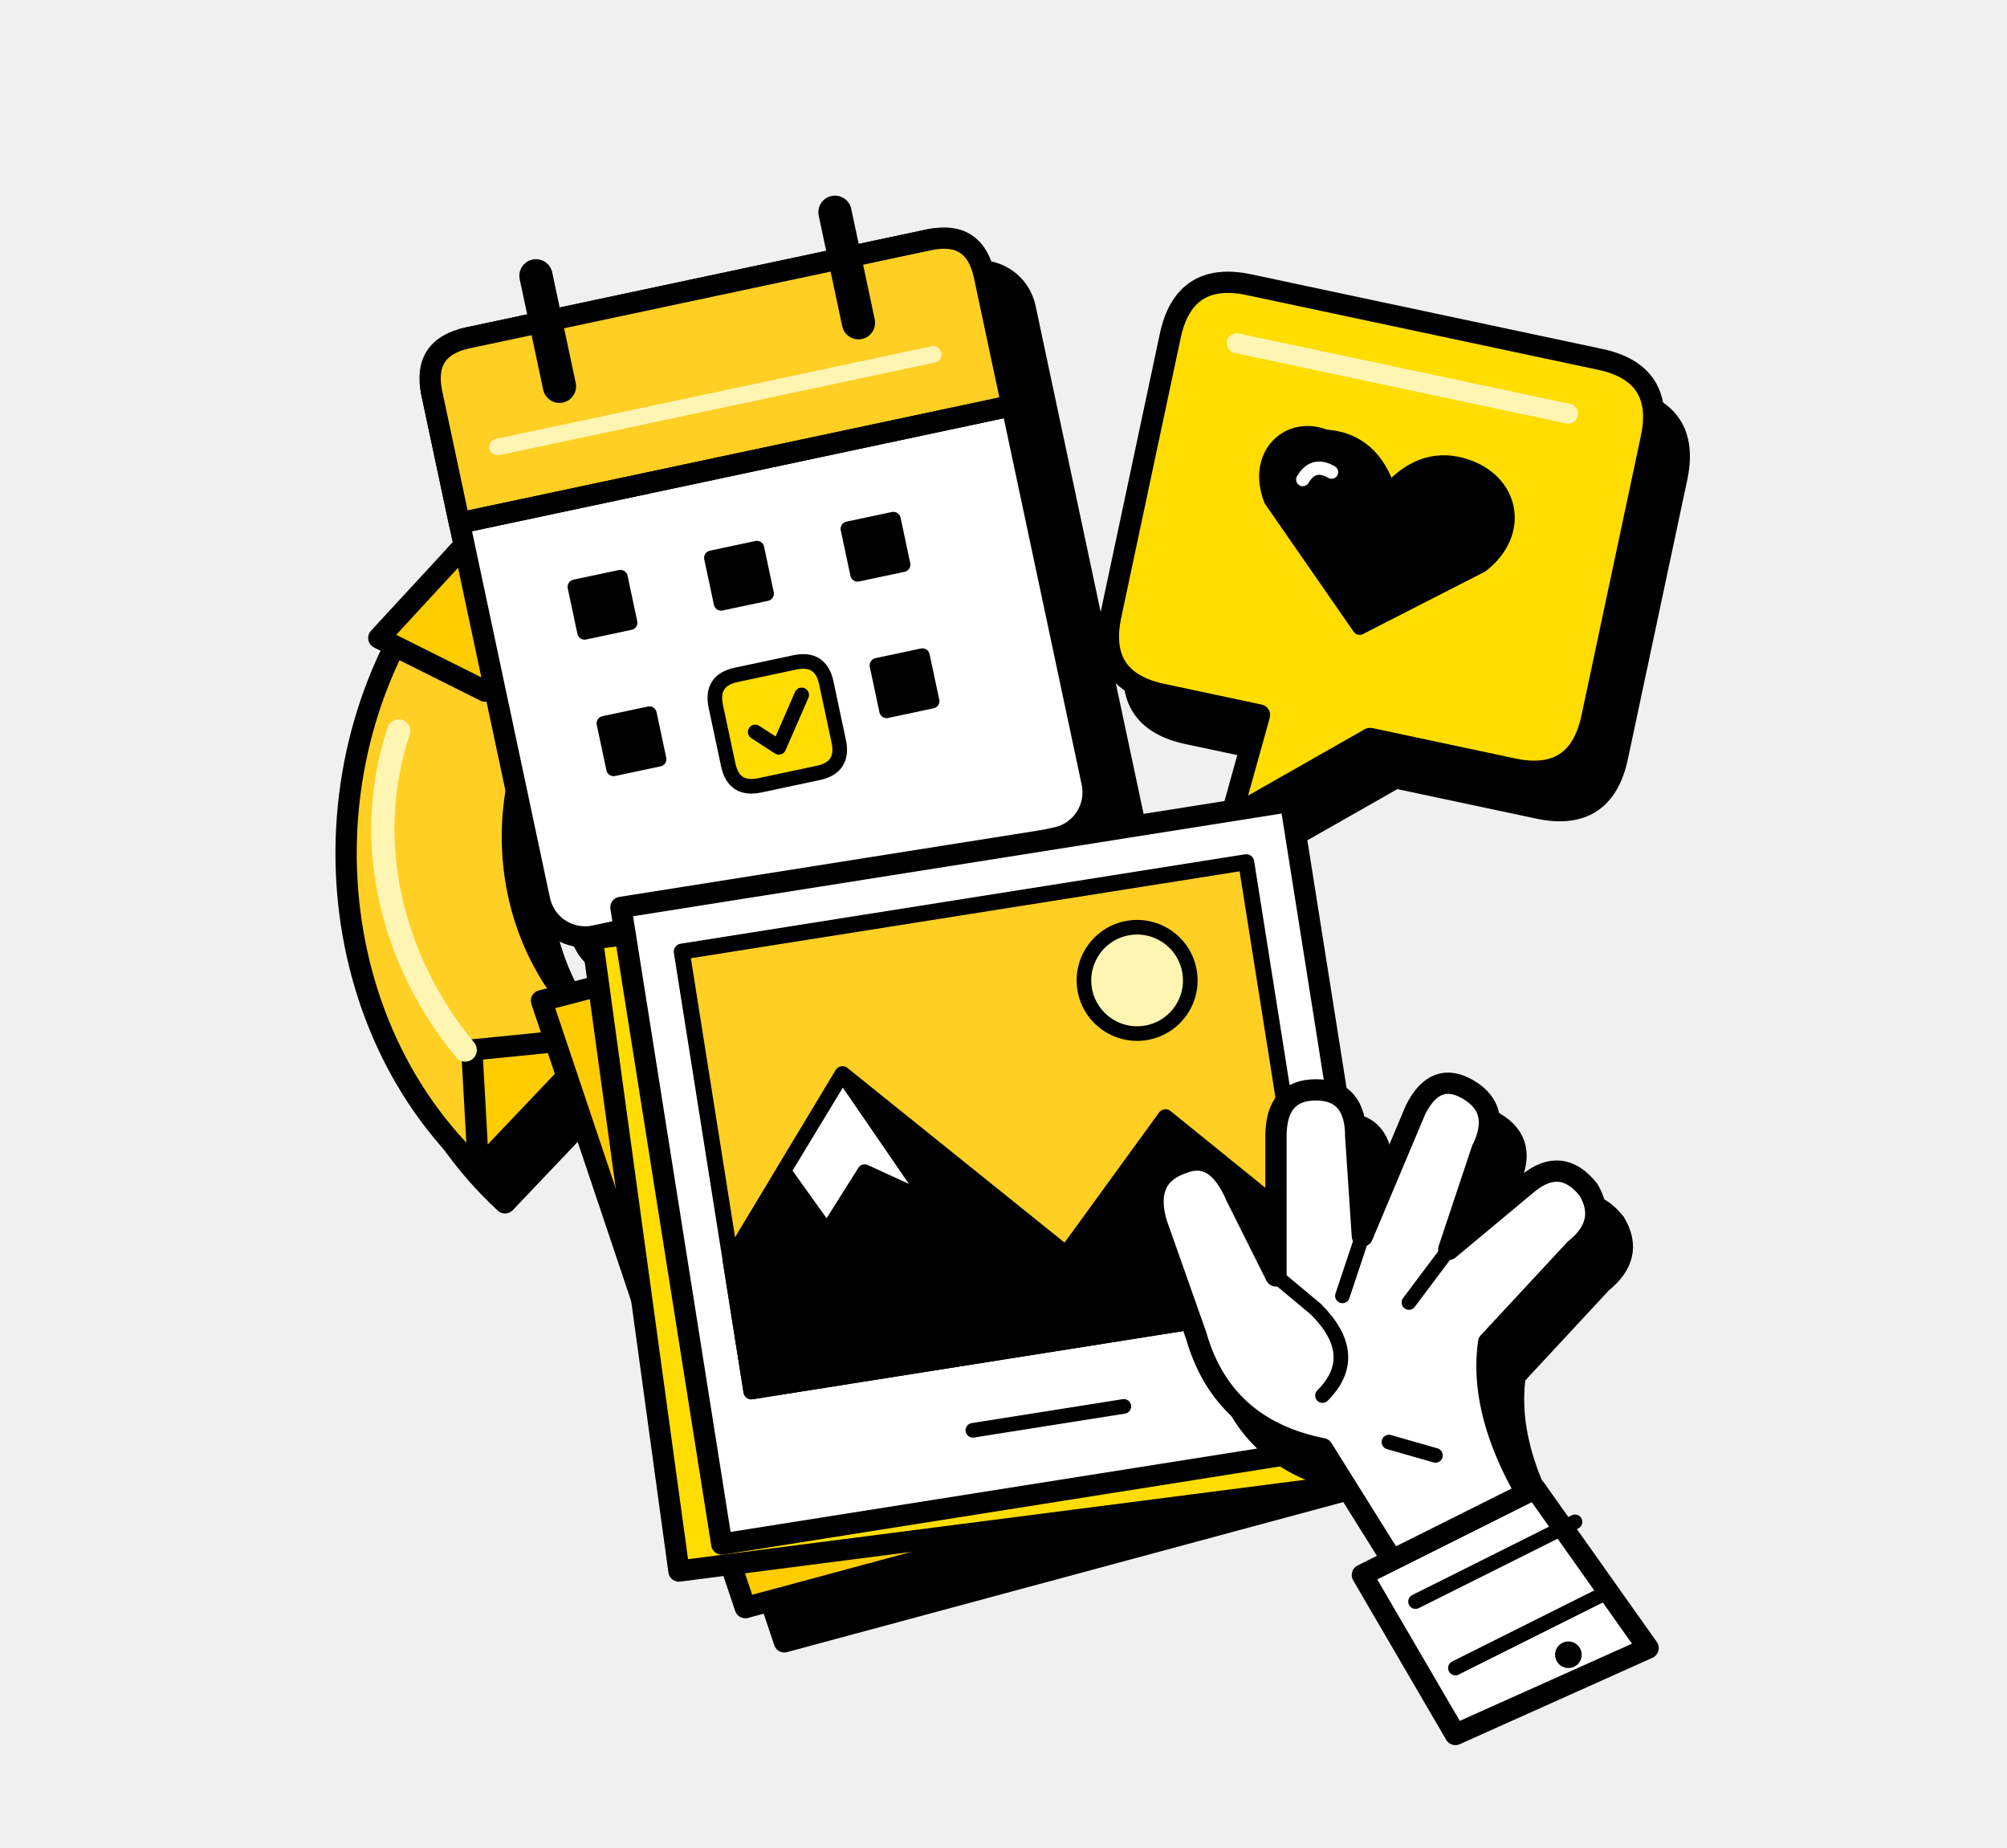
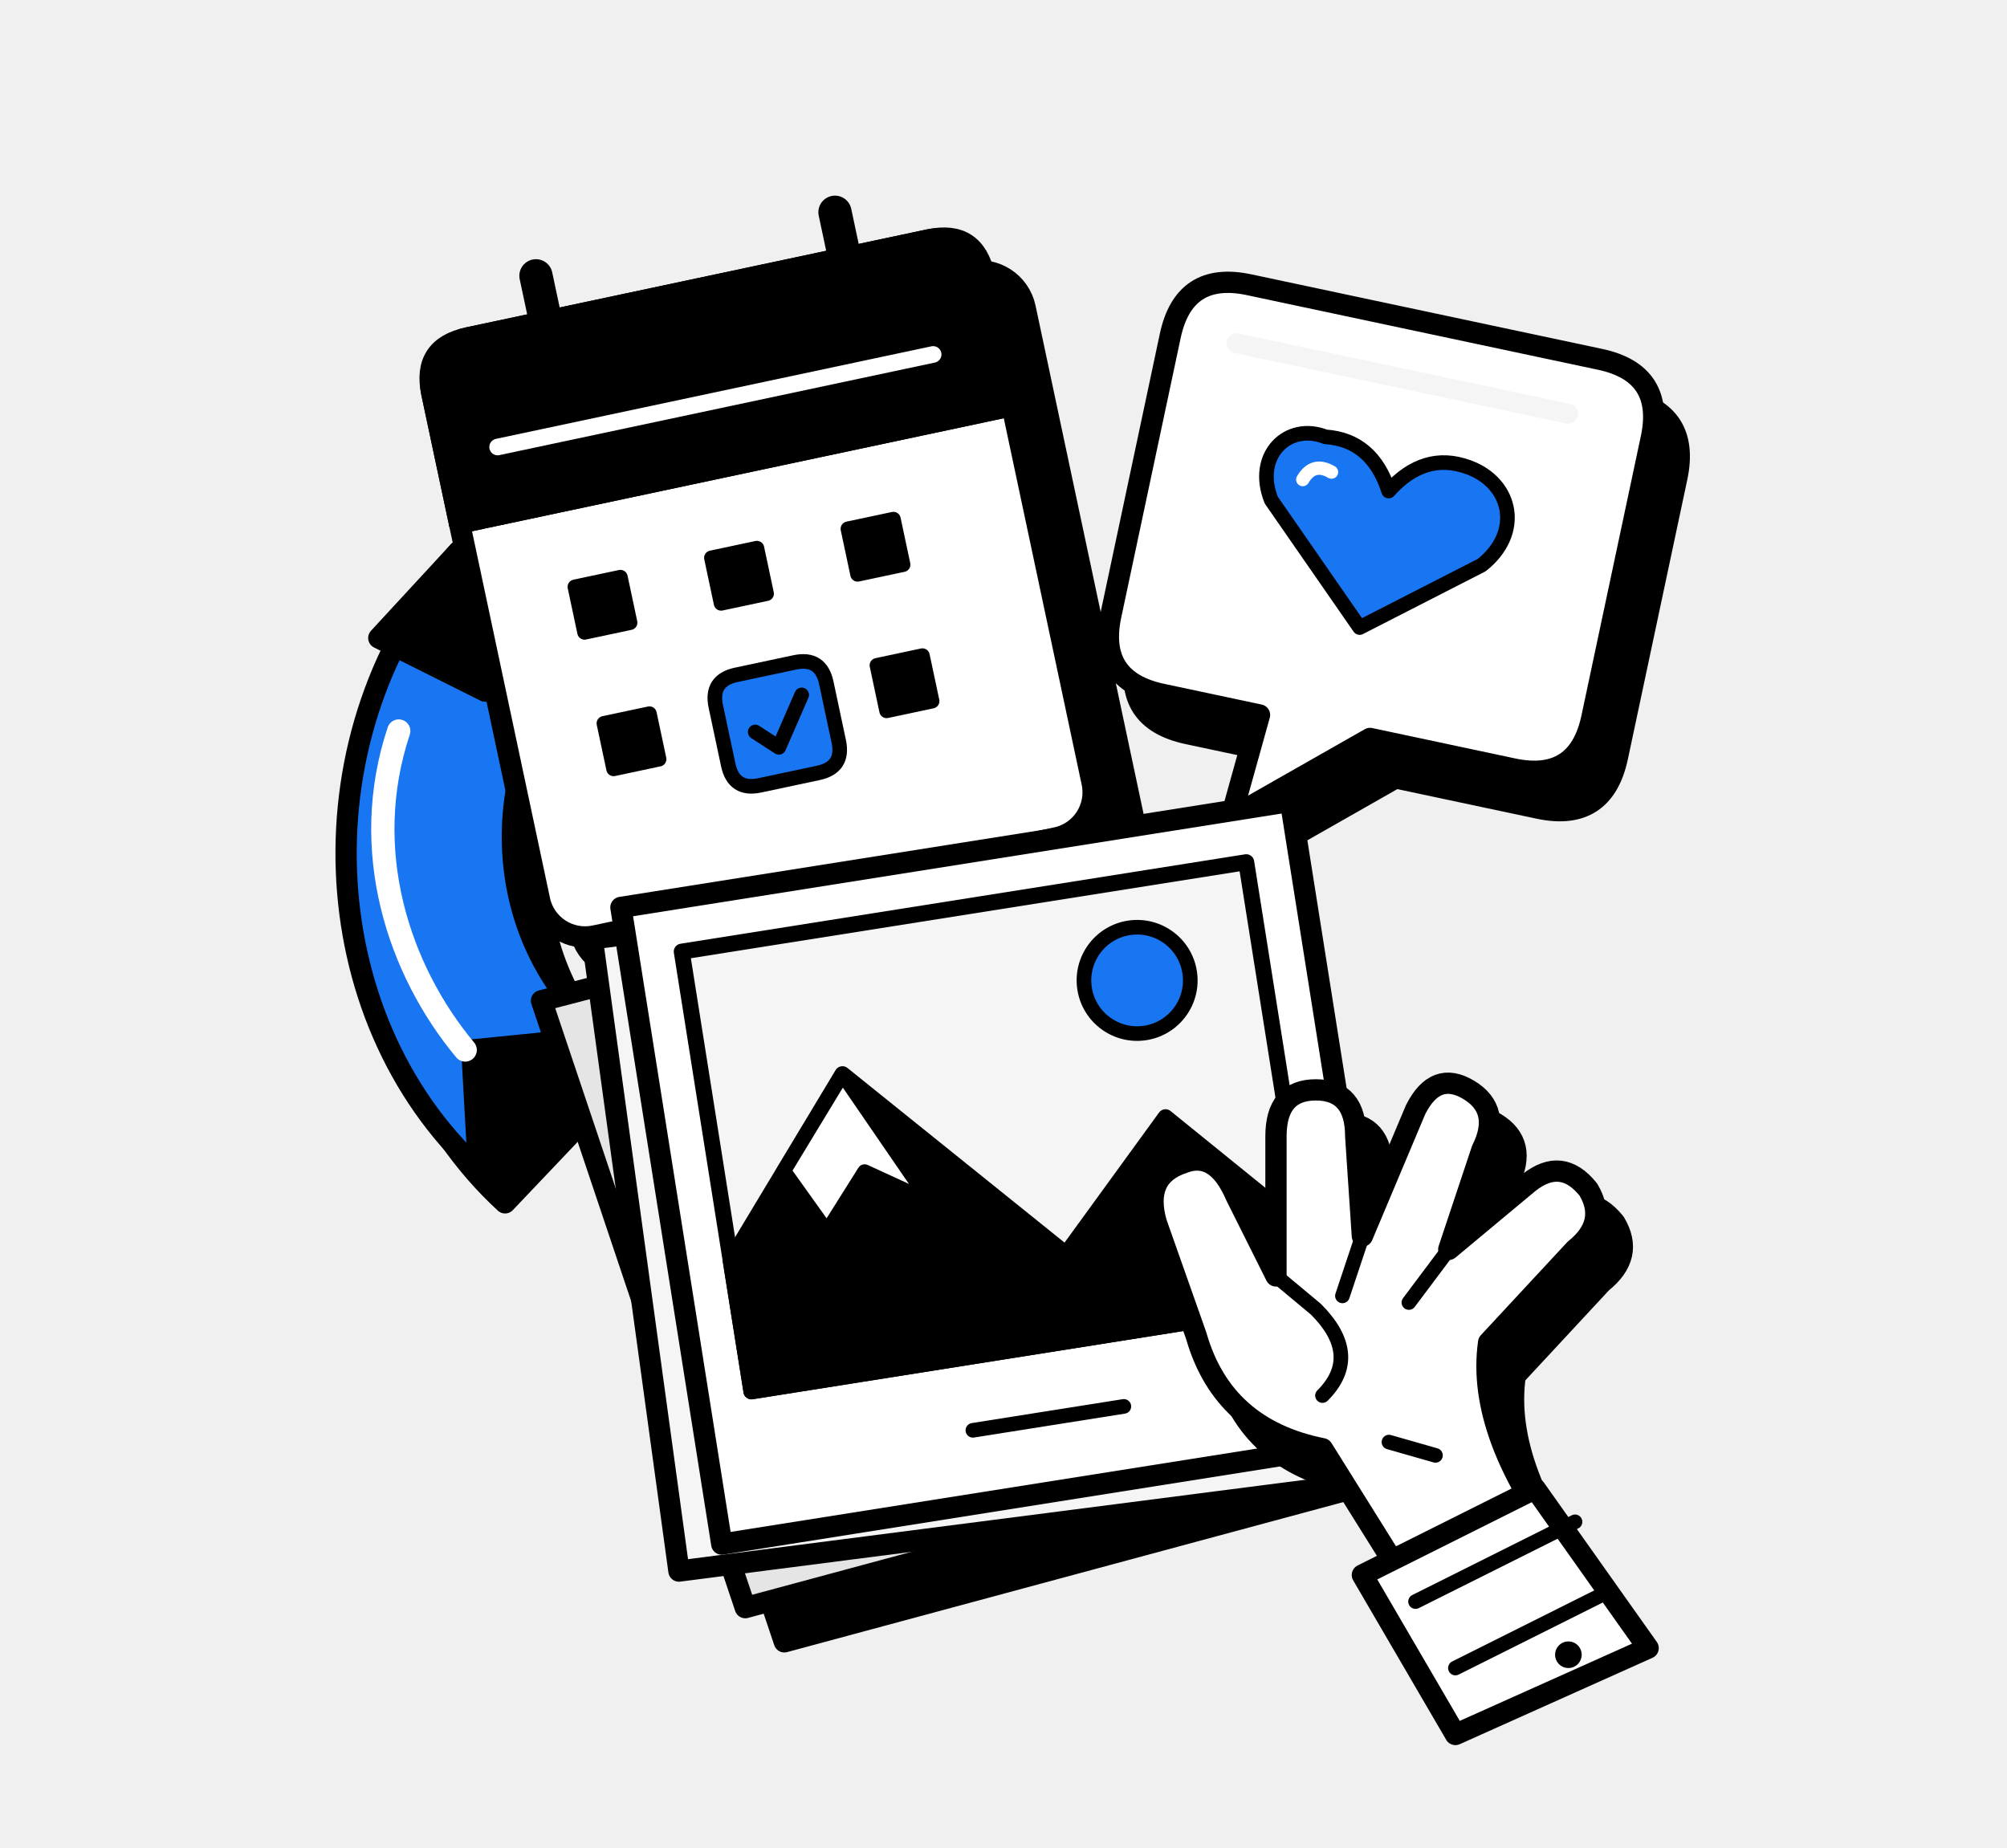
<svg xmlns="http://www.w3.org/2000/svg" width="302" height="278" viewBox="0 0 302 278" fill="none">
  <g stroke="#000000" stroke-width="3.2" stroke-linecap="round" stroke-linejoin="round">
    <path d="M69 83C45 110 47 153 72 176L91 156C73 141 73 114 88 98Z" fill="#000000" transform="translate(4 5)" />
-     <path d="M69 83C45 110 47 153 72 176L91 156C73 141 73 114 88 98Z" fill="#FFCF24" />
-     <path d="M69 83L88 98L73 104L57 96Z" fill="#FFCC00" />
-     <path d="M91 156L71 158L72 176Z" fill="#FFCC00" />
-     <path d="M60 110C54 128 60 146 70 158" stroke="#FFF5B3" stroke-width="3.5" />
+     <path d="M69 83C45 110 47 153 72 176L91 156C73 141 73 114 88 98Z" fill="#1876F2" />
+     <path d="M69 83L88 98L73 104L57 96Z" fill="#000000" />
+     <path d="M91 156L71 158L72 176Z" fill="#000000" />
+     <path d="M60 110C54 128 60 146 70 158" stroke="#FFFFFF" stroke-width="3.5" />
    <g transform="rotate(-12 112 88)">
      <rect x="72" y="43" width="85" height="92" rx="7" fill="#000000" transform="translate(5 6)" />
      <rect x="72" y="43" width="85" height="92" rx="7" fill="#FFFFFF" />
-       <path d="M79 43H150Q157 43 157 50V70H72V50Q72 43 79 43Z" fill="#FFCF24" />
+       <path d="M79 43H150Q157 43 157 50V70H72V50Q72 43 79 43Z" fill="#000000" />
      <path d="M72 70H157" />
      <path d="M91 36V53M137 36V53" stroke-width="5" />
-       <path d="M80 60H147" stroke="#FFF5B3" stroke-width="2.5" />
+       <path d="M80 60H147" stroke="#FFFFFF" stroke-width="2.5" />
      <path d="M87 83H94V90H87ZM108 83H115V90H108ZM129 83H136V90H129ZM87 104H94V111H87ZM129 104H136V111H129Z" fill="#000000" stroke-width="2.2" />
-       <path d="M108 101H117Q121 101 121 105V114Q121 118 117 118H108Q104 118 104 114V105Q104 101 108 101Z" fill="#FFDD00" stroke-width="2.2" />
+       <path d="M108 101H117Q121 101 121 105V114Q121 118 117 118H108Q104 118 104 114V105Q104 101 108 101Z" fill="#1876F2" stroke-width="2.2" />
      <path d="M109 110L112 113L117 106" stroke-width="2.2" />
    </g>
    <g transform="rotate(12 208 88)">
      <path d="M179 48H233Q243 48 243 58V101Q243 111 233 111H211L193 127L194 111H179Q169 111 169 101V58Q169 48 179 48Z" fill="#000000" transform="translate(5 5)" />
-       <path d="M179 48H233Q243 48 243 58V101Q243 111 233 111H211L193 127L194 111H179Q169 111 169 101V58Q169 48 179 48Z" fill="#FFDD00" />
-       <path d="M179 57H230" stroke="#FFF5B3" stroke-width="3" />
-       <path d="M189 79C185 73 189 67 195 68Q202 67 206 74Q210 67 217 68C224 69 227 76 222 82L206 95Z" fill="#000000" stroke-width="2.2" />
+       <path d="M179 48H233Q243 48 243 58V101Q243 111 233 111H211L193 127L194 111H179Q169 111 169 101V58Q169 48 179 48Z" fill="#FFFFFF" />
+       <path d="M179 57H230" stroke="#F5F5F5" stroke-width="3" />
+       <path d="M189 79C185 73 189 67 195 68Q202 67 206 74Q210 67 217 68C224 69 227 76 222 82L206 95Z" fill="#1876F2" stroke-width="2.2" />
      <path d="M193 75Q194 72 197 73" stroke="#FFFFFF" stroke-width="2" />
    </g>
    <g transform="rotate(-9 151 174)">
      <path d="M86 140L189 130L205 224L102 235Z" fill="#000000" transform="translate(5 6)" />
-       <path d="M86 140L189 130L205 224L102 235Z" fill="#FFCC00" />
-       <path d="M95 132L198 135L196 231L93 228Z" fill="#FFDD00" />
+       <path d="M86 140L189 130L205 224L102 235Z" fill="#E5E5E5" />
+       <path d="M95 132L198 135L196 231L93 228Z" fill="#F5F5F5" />
      <path d="M100 128H202V225H100Z" fill="#FFFFFF" />
-       <path d="M108 136H194V203H108Z" fill="#FFCF24" stroke-width="2.4" />
-       <circle cx="175" cy="151" r="8" fill="#FFF5B3" stroke-width="2.2" />
+       <path d="M108 136H194V203H108Z" fill="#F5F5F5" stroke-width="2.4" />
+       <circle cx="175" cy="151" r="8" fill="#1876F2" stroke-width="2.2" />
      <path d="M108 183L129 158L158 190L176 172L194 192V203H108Z" fill="#000000" stroke-width="2.4" />
      <path d="M129 158L139 179L130 173L123 181L118 171Z" fill="#FFFFFF" stroke-width="2.2" />
      <path d="M140 214H163" stroke-width="2.2" />
    </g>
    <path d="M214 242L199 218Q184 215 180 201L174 184Q172 177 178 175Q183 173 186 180L192 192L192 171Q192 164 198 164Q204 164 204 171L205 186L213 167Q216 161 221 164Q226 167 223 173L218 188L230 178Q235 174 239 179Q242 184 237 188L224 202Q222 216 236 234Z" fill="#000000" transform="translate(4 5)" />
    <path d="M214 242L199 218Q184 215 180 201L174 184Q172 177 178 175Q183 173 186 180L192 192L192 171Q192 164 198 164Q204 164 204 171L205 186L213 167Q216 161 221 164Q226 167 223 173L218 188L230 178Q235 174 239 179Q242 184 237 188L224 202Q222 216 236 234Z" fill="#FFFFFF" />
    <path d="M192 192L198 197Q205 204 199 210M205 186L202 195M218 188L212 196M209 217L216 219" stroke-width="2.2" />
    <path d="M205 237L231 224L248 248L219 261Z" fill="#FFFFFF" />
    <path d="M213 241L237 229M219 251L241 240" stroke-width="2.2" />
    <circle cx="236" cy="249" r="2" fill="#000000" stroke="none" />
  </g>
</svg>
